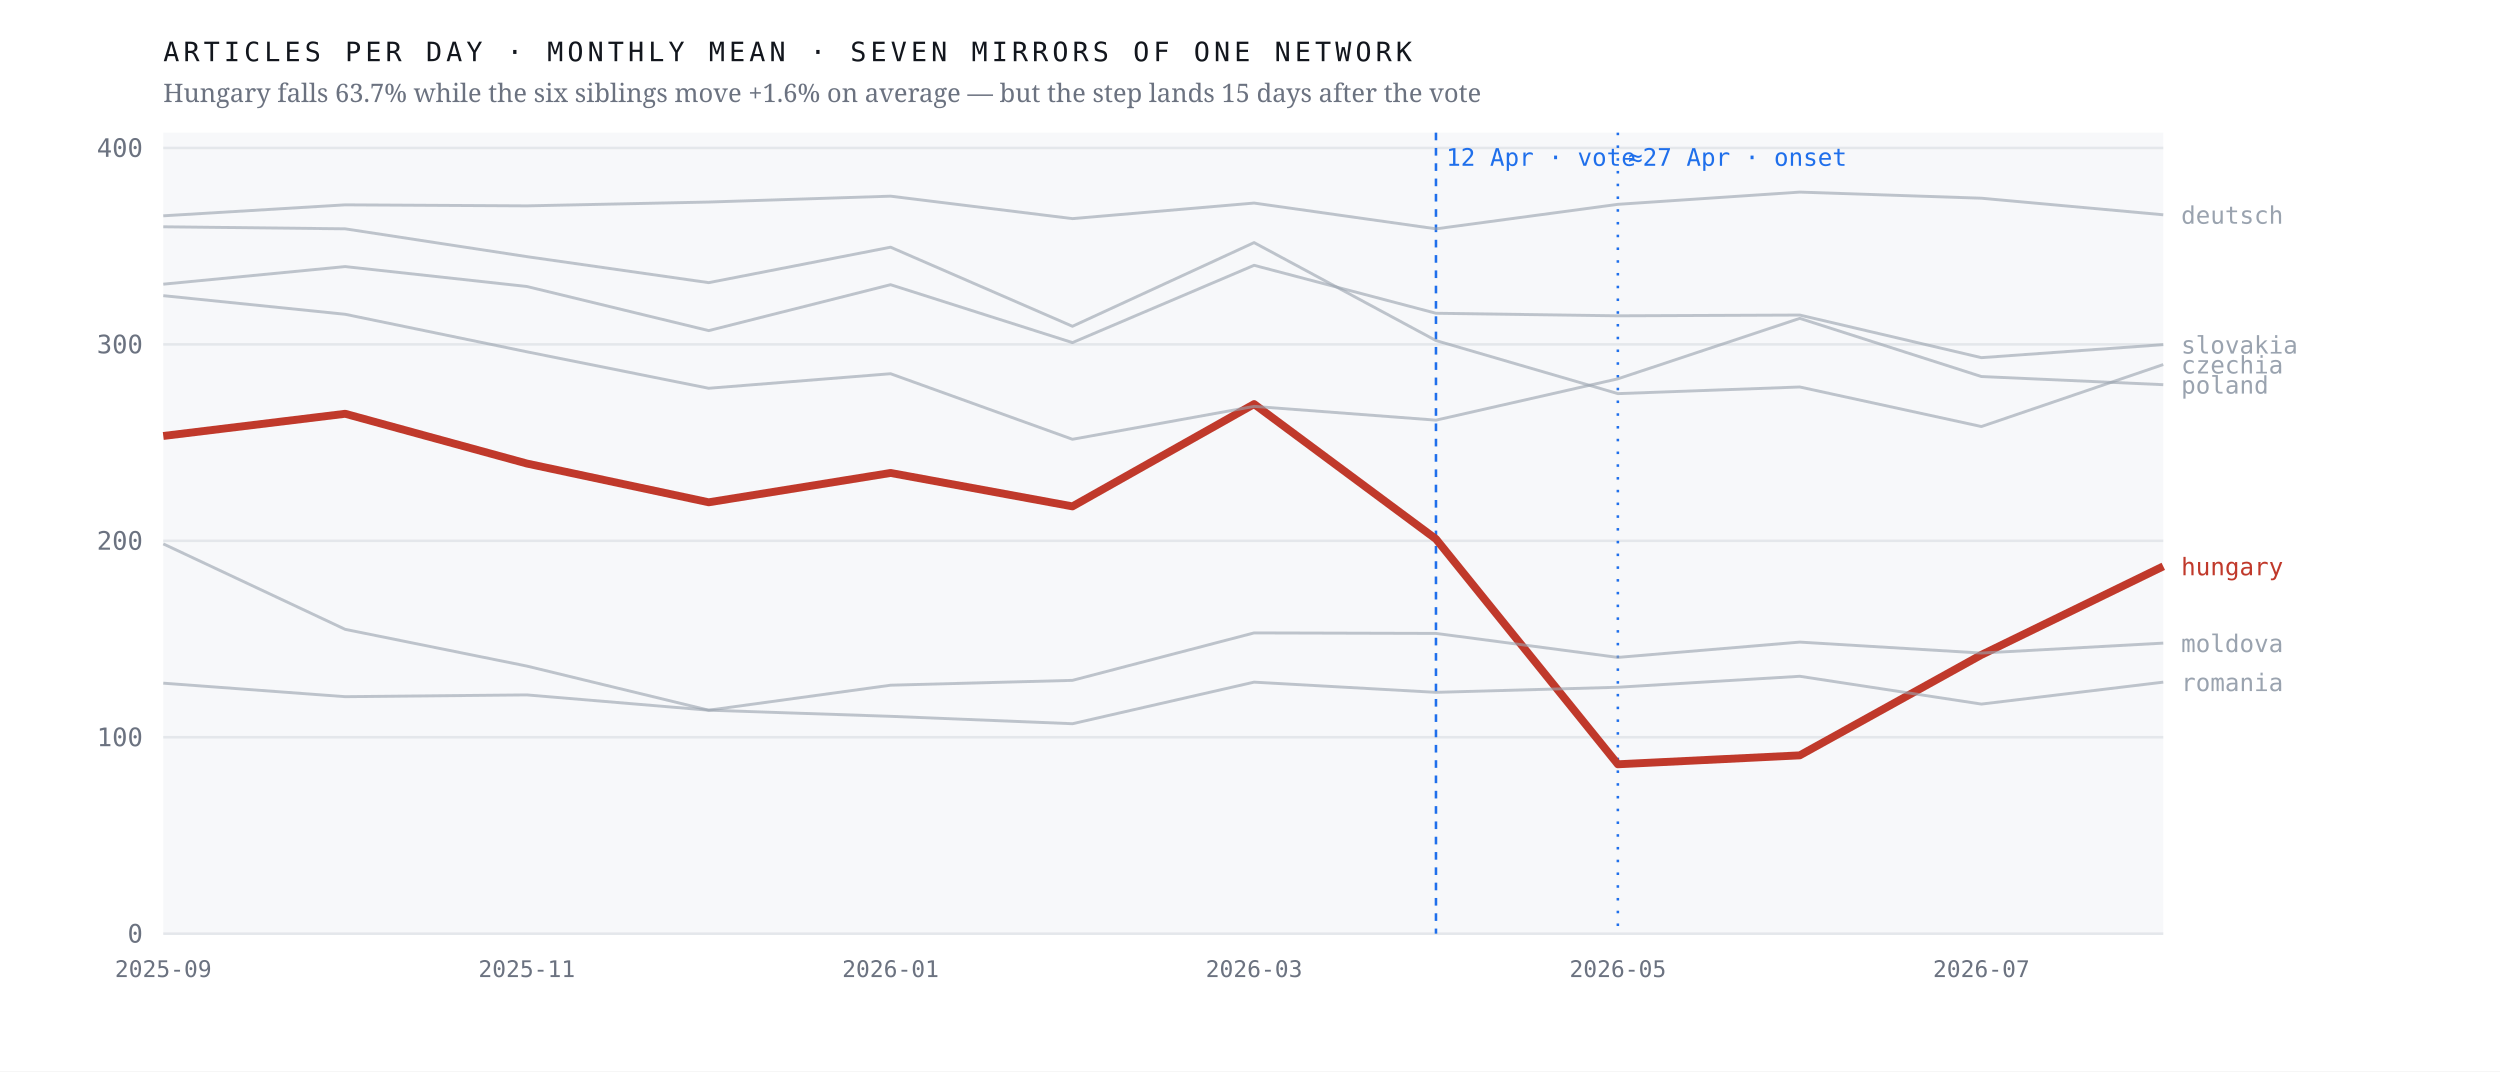
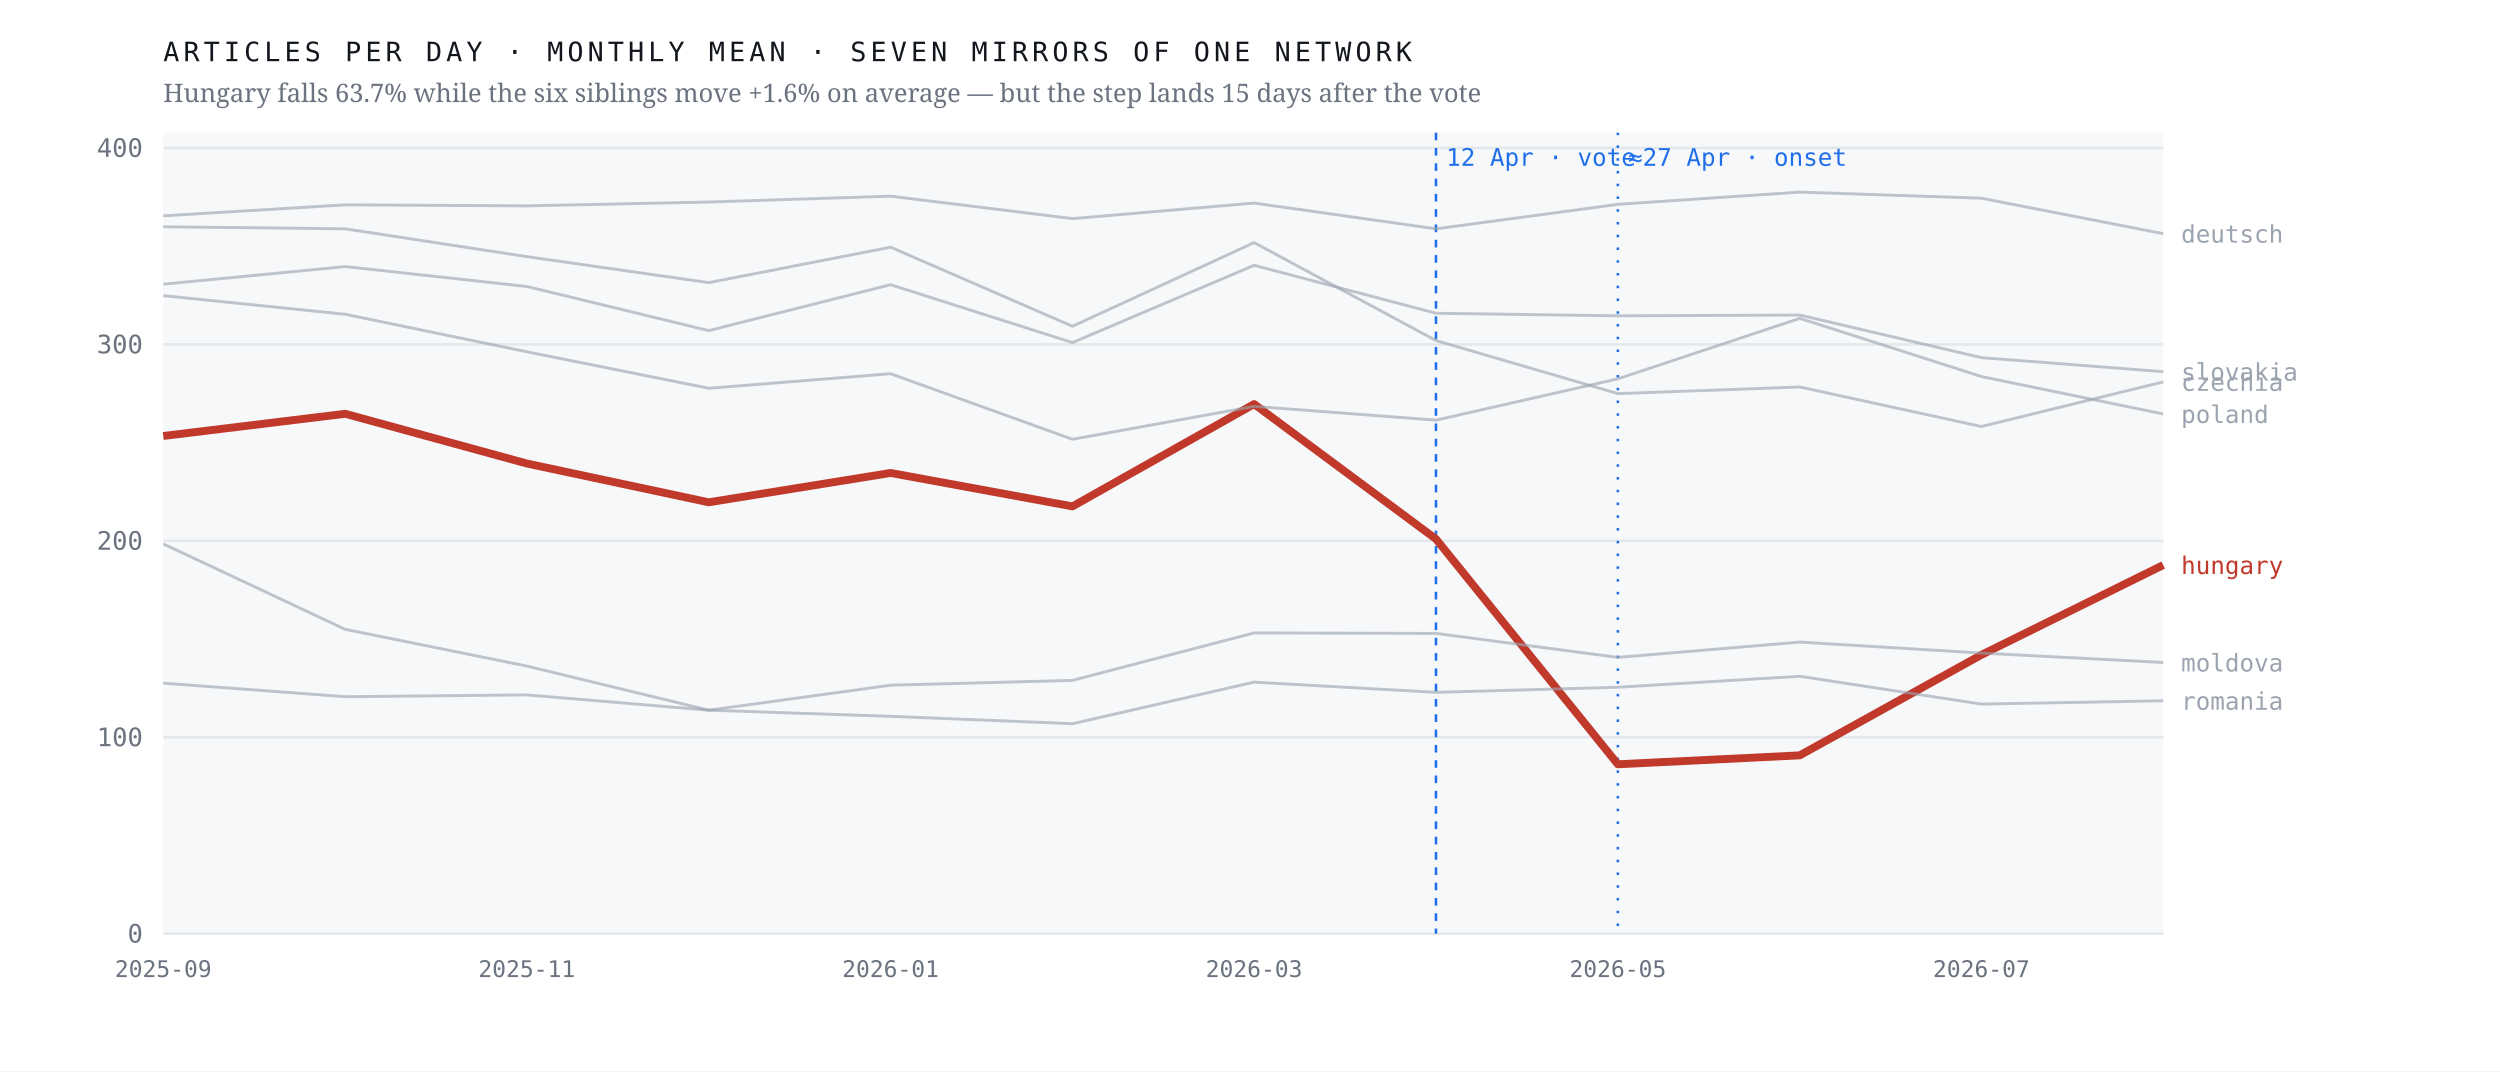
<svg xmlns="http://www.w3.org/2000/svg" viewBox="0 0 980 420" width="980" height="420" role="img" aria-label="Monthly output of seven mirrors of one network; the Hungarian line falls 63.7% after April 2026 while the six others hold roughly flat">
  <rect width="980" height="420" fill="#ffffff" />
  <rect x="64" y="52" width="784" height="314" fill="#f7f8fa" />
  <line x1="64" y1="366.0" x2="848" y2="366.0" stroke="#e4e7eb" stroke-width="1" />
  <text x="56.0" y="369.5" font-family="ui-monospace,'IBM Plex Mono',Menlo,monospace" font-size="10" font-weight="400" letter-spacing="0" fill="#6b7280" text-anchor="end">0</text>
  <line x1="64" y1="289.0" x2="848" y2="289.0" stroke="#e4e7eb" stroke-width="1" />
  <text x="56.0" y="292.5" font-family="ui-monospace,'IBM Plex Mono',Menlo,monospace" font-size="10" font-weight="400" letter-spacing="0" fill="#6b7280" text-anchor="end">100</text>
  <line x1="64" y1="212.0" x2="848" y2="212.0" stroke="#e4e7eb" stroke-width="1" />
  <text x="56.0" y="215.5" font-family="ui-monospace,'IBM Plex Mono',Menlo,monospace" font-size="10" font-weight="400" letter-spacing="0" fill="#6b7280" text-anchor="end">200</text>
  <line x1="64" y1="135.0" x2="848" y2="135.0" stroke="#e4e7eb" stroke-width="1" />
  <text x="56.0" y="138.5" font-family="ui-monospace,'IBM Plex Mono',Menlo,monospace" font-size="10" font-weight="400" letter-spacing="0" fill="#6b7280" text-anchor="end">300</text>
  <line x1="64" y1="58.0" x2="848" y2="58.0" stroke="#e4e7eb" stroke-width="1" />
  <text x="56.0" y="61.5" font-family="ui-monospace,'IBM Plex Mono',Menlo,monospace" font-size="10" font-weight="400" letter-spacing="0" fill="#6b7280" text-anchor="end">400</text>
  <line x1="562.9" y1="52" x2="562.9" y2="366" stroke="#1f6feb" stroke-width="1" stroke-dasharray="3 3" />
  <text x="566.9" y="65.0" font-family="ui-monospace,'IBM Plex Mono',Menlo,monospace" font-size="9.5" font-weight="400" letter-spacing="0" fill="#1f6feb" text-anchor="start">12 Apr · vote</text>
  <line x1="634.2" y1="52" x2="634.2" y2="366" stroke="#1f6feb" stroke-width="1" stroke-dasharray="1 4" />
  <text x="638.2" y="65.0" font-family="ui-monospace,'IBM Plex Mono',Menlo,monospace" font-size="9.5" font-weight="400" letter-spacing="0" fill="#1f6feb" text-anchor="start">≈27 Apr · onset</text>
-   <polyline points="64.0,170.9 135.3,162.2 206.5,181.7 277.8,196.9 349.1,185.4 420.4,198.5 491.6,158.4 562.9,211.3 634.2,299.6 705.5,296.1 776.7,256.7 848.0,222.0" fill="none" stroke="#c0392b" stroke-width="3.1" stroke-opacity="1" stroke-linejoin="round" />
-   <text x="855.0" y="225.5" font-family="ui-monospace,'IBM Plex Mono',Menlo,monospace" font-size="9.5" font-weight="500" letter-spacing="0" fill="#c0392b" text-anchor="start">hungary</text>
-   <polyline points="64.0,88.9 135.3,89.7 206.5,100.6 277.8,110.8 349.1,96.9 420.4,127.9 491.6,95.1 562.9,133.5 634.2,154.3 705.5,151.7 776.7,167.2 848.0,142.9" fill="none" stroke="#9aa3af" stroke-width="1.15" stroke-opacity="0.62" stroke-linejoin="round" />
-   <text x="855.0" y="146.4" font-family="ui-monospace,'IBM Plex Mono',Menlo,monospace" font-size="9.5" font-weight="400" letter-spacing="0" fill="#9aa3af" text-anchor="start">czechia</text>
-   <polyline points="64.0,84.6 135.3,80.3 206.5,80.7 277.8,79.2 349.1,76.9 420.4,85.7 491.6,79.6 562.9,89.7 634.2,80.1 705.5,75.3 776.7,77.7 848.0,84.2" fill="none" stroke="#9aa3af" stroke-width="1.15" stroke-opacity="0.62" stroke-linejoin="round" />
-   <text x="855.0" y="87.7" font-family="ui-monospace,'IBM Plex Mono',Menlo,monospace" font-size="9.5" font-weight="400" letter-spacing="0" fill="#9aa3af" text-anchor="start">deutsch</text>
-   <polyline points="64.0,213.2 135.3,246.7 206.5,261.1 277.8,278.4 349.1,268.6 420.4,266.7 491.6,248.1 562.9,248.3 634.2,257.7 705.5,251.7 776.7,256.0 848.0,252.1" fill="none" stroke="#9aa3af" stroke-width="1.15" stroke-opacity="0.62" stroke-linejoin="round" />
-   <text x="855.0" y="255.6" font-family="ui-monospace,'IBM Plex Mono',Menlo,monospace" font-size="9.5" font-weight="400" letter-spacing="0" fill="#9aa3af" text-anchor="start">moldova</text>
-   <polyline points="64.0,115.9 135.3,123.2 206.5,137.9 277.8,152.2 349.1,146.5 420.4,172.2 491.6,159.3 562.9,164.7 634.2,148.5 705.5,124.8 776.7,147.6 848.0,150.8" fill="none" stroke="#9aa3af" stroke-width="1.15" stroke-opacity="0.62" stroke-linejoin="round" />
-   <text x="855.0" y="154.3" font-family="ui-monospace,'IBM Plex Mono',Menlo,monospace" font-size="9.5" font-weight="400" letter-spacing="0" fill="#9aa3af" text-anchor="start">poland</text>
-   <polyline points="64.0,267.8 135.3,273.1 206.5,272.4 277.8,278.4 349.1,280.8 420.4,283.7 491.6,267.4 562.9,271.4 634.2,269.4 705.5,265.1 776.7,276.0 848.0,267.4" fill="none" stroke="#9aa3af" stroke-width="1.15" stroke-opacity="0.62" stroke-linejoin="round" />
-   <text x="855.0" y="270.9" font-family="ui-monospace,'IBM Plex Mono',Menlo,monospace" font-size="9.5" font-weight="400" letter-spacing="0" fill="#9aa3af" text-anchor="start">romania</text>
-   <polyline points="64.0,111.4 135.3,104.5 206.5,112.3 277.8,129.6 349.1,111.6 420.4,134.3 491.6,104.0 562.9,122.8 634.2,123.8 705.5,123.5 776.7,140.2 848.0,135.1" fill="none" stroke="#9aa3af" stroke-width="1.15" stroke-opacity="0.62" stroke-linejoin="round" />
-   <text x="855.0" y="138.6" font-family="ui-monospace,'IBM Plex Mono',Menlo,monospace" font-size="9.5" font-weight="400" letter-spacing="0" fill="#9aa3af" text-anchor="start">slovakia</text>
+   <polyline points="64.0,170.9 135.3,162.2 206.5,181.7 277.8,196.9 349.1,185.4 420.4,198.5 491.6,158.4 562.9,211.3 634.2,299.6 705.5,296.1 776.7,256.7 848.0,221.5" fill="none" stroke="#c0392b" stroke-width="3.1" stroke-opacity="1" stroke-linejoin="round" />
+   <text x="855.0" y="225.0" font-family="ui-monospace,'IBM Plex Mono',Menlo,monospace" font-size="9.5" font-weight="500" letter-spacing="0" fill="#c0392b" text-anchor="start">hungary</text>
+   <polyline points="64.0,88.9 135.3,89.7 206.5,100.6 277.8,110.8 349.1,96.9 420.4,127.9 491.6,95.1 562.9,133.5 634.2,154.3 705.5,151.7 776.7,167.2 848.0,149.7" fill="none" stroke="#9aa3af" stroke-width="1.15" stroke-opacity="0.62" stroke-linejoin="round" />
+   <text x="855.0" y="153.2" font-family="ui-monospace,'IBM Plex Mono',Menlo,monospace" font-size="9.5" font-weight="400" letter-spacing="0" fill="#9aa3af" text-anchor="start">czechia</text>
+   <polyline points="64.0,84.6 135.3,80.3 206.5,80.7 277.8,79.2 349.1,76.9 420.4,85.7 491.6,79.6 562.9,89.7 634.2,80.1 705.5,75.3 776.7,77.7 848.0,91.6" fill="none" stroke="#9aa3af" stroke-width="1.15" stroke-opacity="0.62" stroke-linejoin="round" />
+   <text x="855.0" y="95.1" font-family="ui-monospace,'IBM Plex Mono',Menlo,monospace" font-size="9.5" font-weight="400" letter-spacing="0" fill="#9aa3af" text-anchor="start">deutsch</text>
+   <polyline points="64.0,213.2 135.3,246.7 206.5,261.1 277.8,278.4 349.1,268.6 420.4,266.7 491.6,248.1 562.9,248.3 634.2,257.7 705.5,251.7 776.7,256.0 848.0,259.7" fill="none" stroke="#9aa3af" stroke-width="1.15" stroke-opacity="0.62" stroke-linejoin="round" />
+   <text x="855.0" y="263.2" font-family="ui-monospace,'IBM Plex Mono',Menlo,monospace" font-size="9.5" font-weight="400" letter-spacing="0" fill="#9aa3af" text-anchor="start">moldova</text>
+   <polyline points="64.0,115.9 135.3,123.2 206.5,137.9 277.8,152.2 349.1,146.5 420.4,172.2 491.6,159.3 562.9,164.7 634.2,148.5 705.5,124.8 776.7,147.6 848.0,162.3" fill="none" stroke="#9aa3af" stroke-width="1.15" stroke-opacity="0.62" stroke-linejoin="round" />
+   <text x="855.0" y="165.8" font-family="ui-monospace,'IBM Plex Mono',Menlo,monospace" font-size="9.5" font-weight="400" letter-spacing="0" fill="#9aa3af" text-anchor="start">poland</text>
+   <polyline points="64.0,267.8 135.3,273.1 206.5,272.4 277.8,278.4 349.1,280.8 420.4,283.7 491.6,267.4 562.9,271.4 634.2,269.4 705.5,265.1 776.7,276.0 848.0,274.7" fill="none" stroke="#9aa3af" stroke-width="1.15" stroke-opacity="0.62" stroke-linejoin="round" />
+   <text x="855.0" y="278.2" font-family="ui-monospace,'IBM Plex Mono',Menlo,monospace" font-size="9.5" font-weight="400" letter-spacing="0" fill="#9aa3af" text-anchor="start">romania</text>
+   <polyline points="64.0,111.4 135.3,104.5 206.5,112.3 277.8,129.6 349.1,111.6 420.4,134.3 491.6,104.0 562.9,122.8 634.2,123.8 705.5,123.5 776.7,140.2 848.0,145.7" fill="none" stroke="#9aa3af" stroke-width="1.15" stroke-opacity="0.62" stroke-linejoin="round" />
+   <text x="855.0" y="149.2" font-family="ui-monospace,'IBM Plex Mono',Menlo,monospace" font-size="9.5" font-weight="400" letter-spacing="0" fill="#9aa3af" text-anchor="start">slovakia</text>
  <text x="64.0" y="383.0" font-family="ui-monospace,'IBM Plex Mono',Menlo,monospace" font-size="9" font-weight="400" letter-spacing="0" fill="#6b7280" text-anchor="middle">2025-09</text>
  <text x="206.5" y="383.0" font-family="ui-monospace,'IBM Plex Mono',Menlo,monospace" font-size="9" font-weight="400" letter-spacing="0" fill="#6b7280" text-anchor="middle">2025-11</text>
  <text x="349.1" y="383.0" font-family="ui-monospace,'IBM Plex Mono',Menlo,monospace" font-size="9" font-weight="400" letter-spacing="0" fill="#6b7280" text-anchor="middle">2026-01</text>
  <text x="491.6" y="383.0" font-family="ui-monospace,'IBM Plex Mono',Menlo,monospace" font-size="9" font-weight="400" letter-spacing="0" fill="#6b7280" text-anchor="middle">2026-03</text>
  <text x="634.2" y="383.0" font-family="ui-monospace,'IBM Plex Mono',Menlo,monospace" font-size="9" font-weight="400" letter-spacing="0" fill="#6b7280" text-anchor="middle">2026-05</text>
  <text x="776.7" y="383.0" font-family="ui-monospace,'IBM Plex Mono',Menlo,monospace" font-size="9" font-weight="400" letter-spacing="0" fill="#6b7280" text-anchor="middle">2026-07</text>
  <text x="64.0" y="24.0" font-family="ui-monospace,'IBM Plex Mono',Menlo,monospace" font-size="10.5" font-weight="400" letter-spacing="1.6" fill="#12161d" text-anchor="start">ARTICLES PER DAY · MONTHLY MEAN · SEVEN MIRRORS OF ONE NETWORK</text>
  <text x="64.0" y="40.0" font-family="'Newsreader',Georgia,serif" font-size="10" font-weight="400" letter-spacing="0" fill="#6b7280" text-anchor="start">Hungary falls 63.7% while the six siblings move +1.6% on average — but the step lands 15 days after the vote</text>
</svg>
